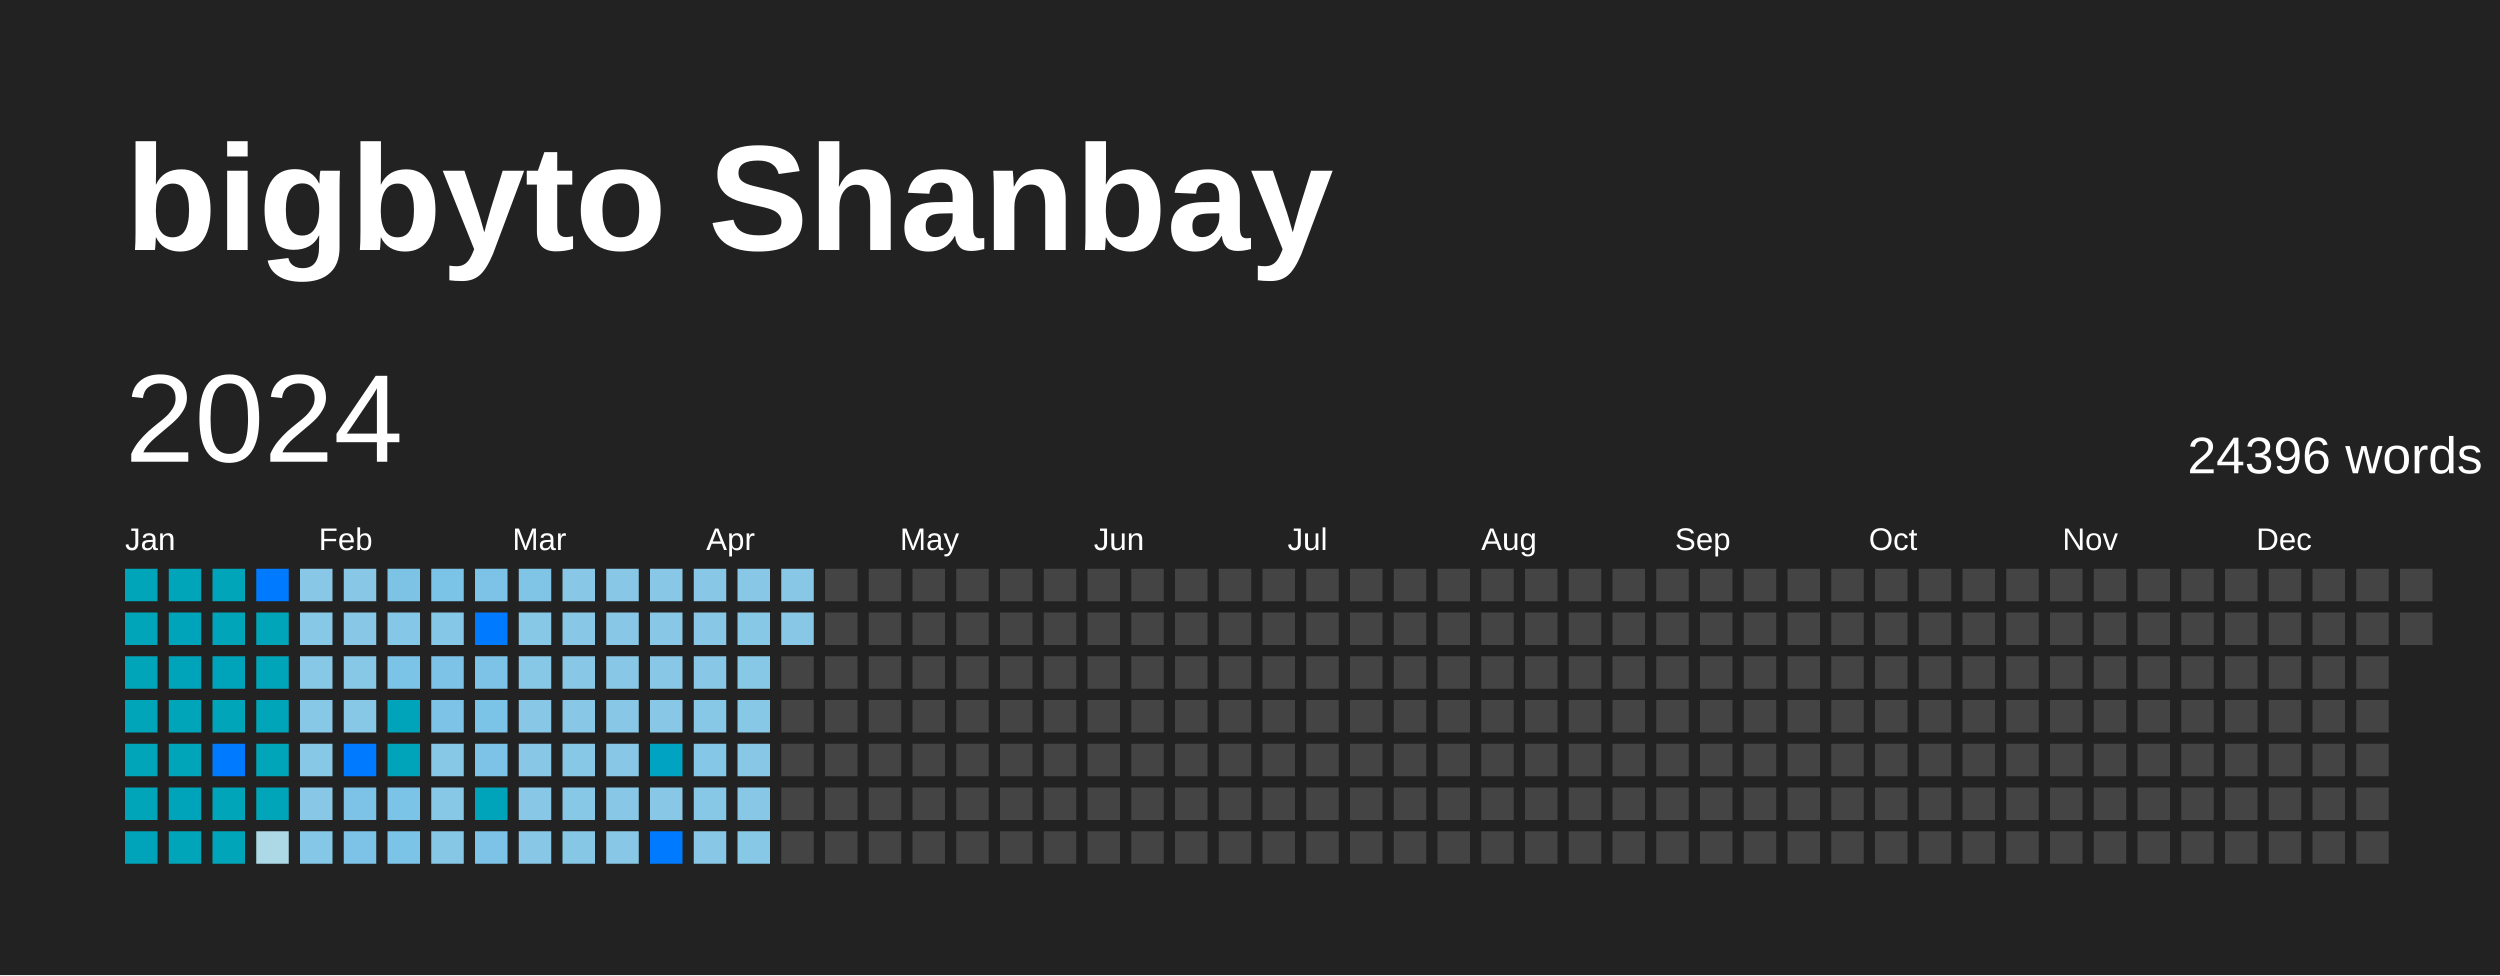
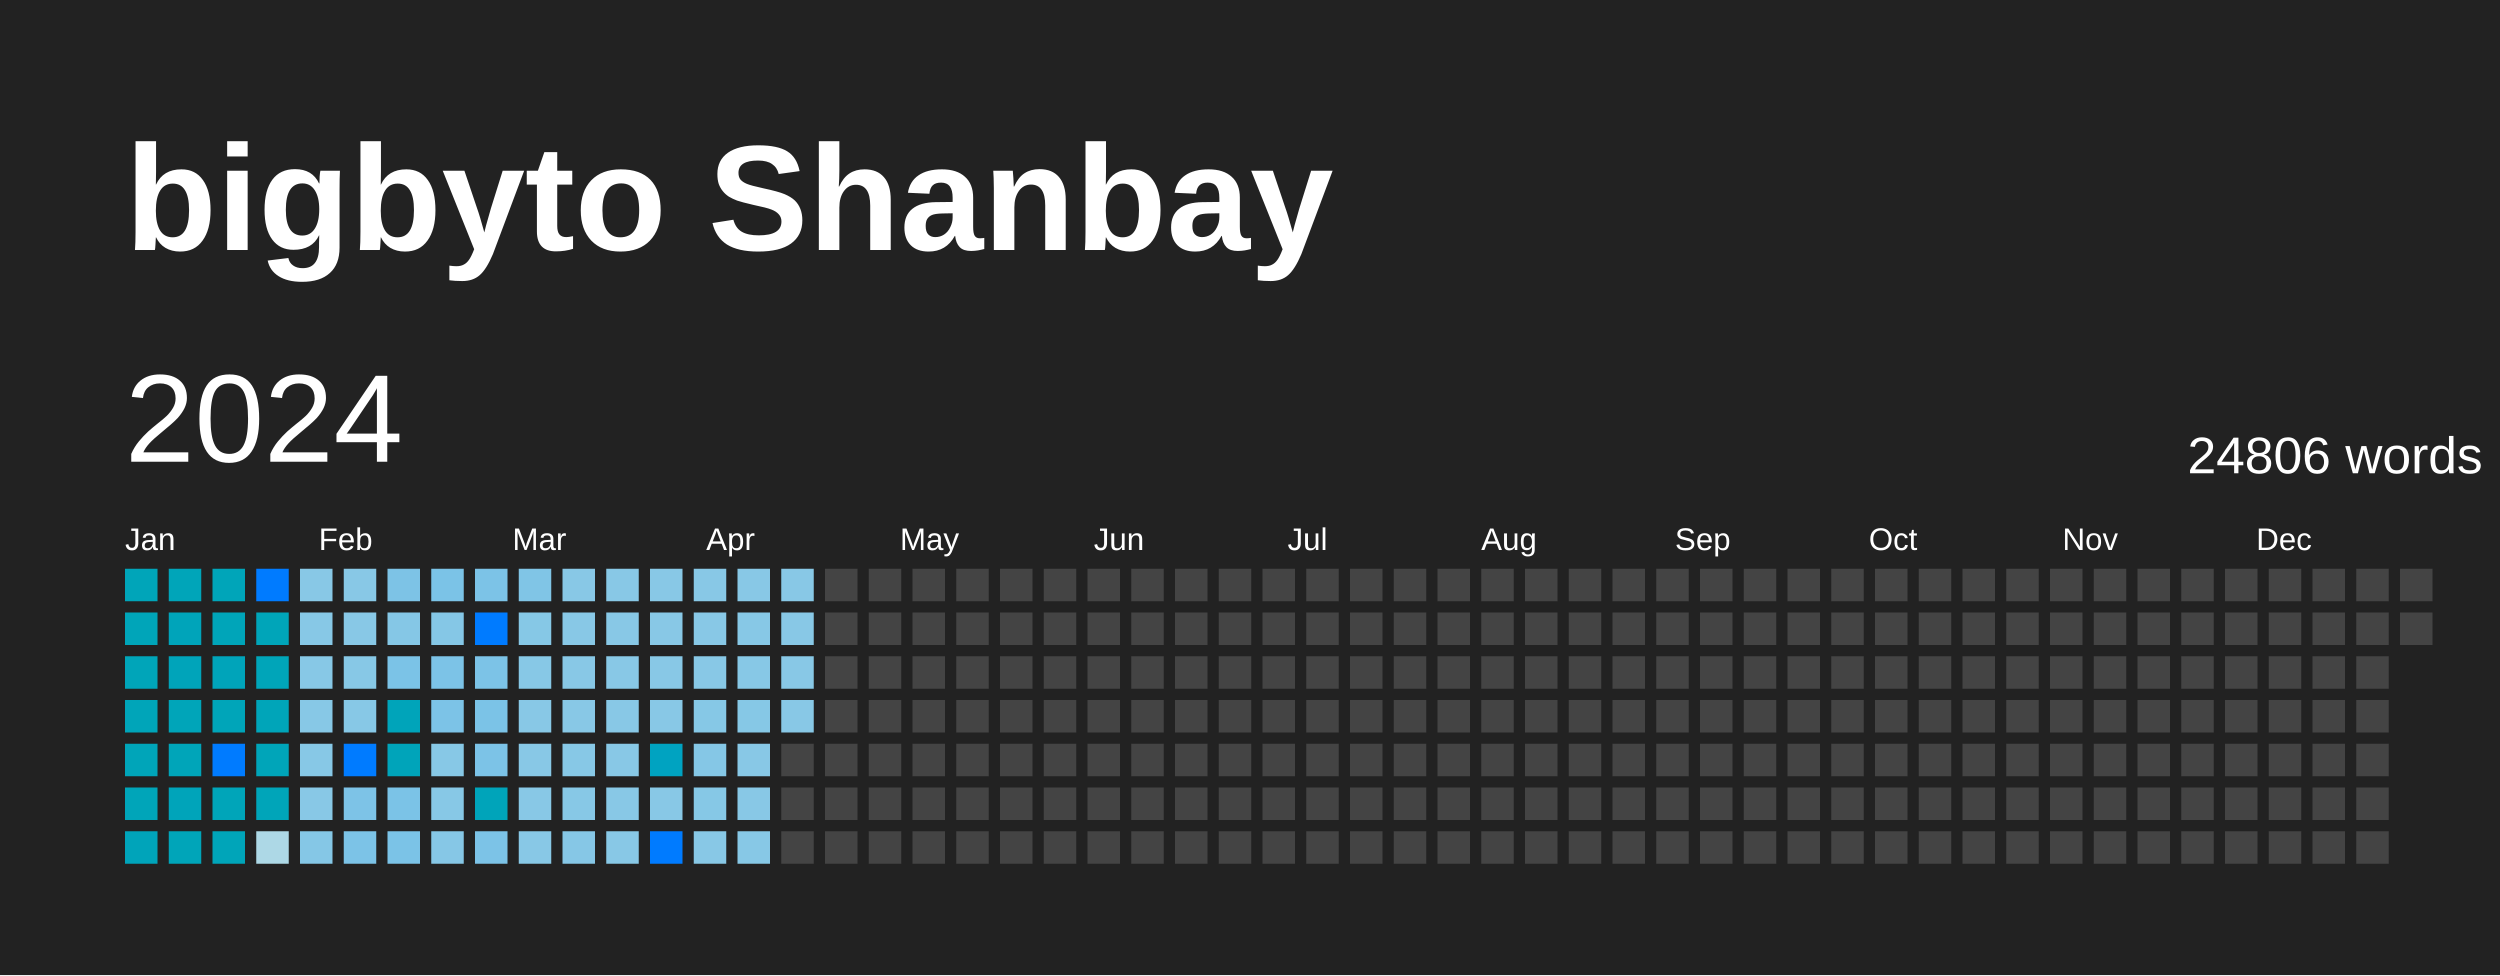
<svg xmlns="http://www.w3.org/2000/svg" baseProfile="full" height="78mm" version="1.1" viewBox="0,0,200,78" width="200mm">
  <defs />
  <rect fill="#222222" height="78" width="200" x="0" y="0" />
  <text fill="#FFFFFF" style="font-size:12px; font-family:Arial; font-weight:bold;" x="10" y="20">bigbyto Shanbay</text>
  <text dominant-baseline="hanging" fill="#FFFFFF" style="font-size:10.0px; font-family:Arial;" x="10" y="30">2024</text>
-   <text dominant-baseline="hanging" fill="#FFFFFF" style="font-size:4.125px; font-family:Arial;" x="175" y="35">24396 words</text>
+   <text dominant-baseline="hanging" fill="#FFFFFF" style="font-size:4.125px; font-family:Arial;" x="175" y="35">24806 words</text>
  <text fill="#FFFFFF" style="font-size:2.5px; font-family:Arial" x="10.0" y="44">Jan</text>
  <text fill="#FFFFFF" style="font-size:2.5px; font-family:Arial" x="25.5" y="44">Feb</text>
  <text fill="#FFFFFF" style="font-size:2.5px; font-family:Arial" x="41.0" y="44">Mar</text>
  <text fill="#FFFFFF" style="font-size:2.5px; font-family:Arial" x="56.5" y="44">Apr</text>
  <text fill="#FFFFFF" style="font-size:2.5px; font-family:Arial" x="72.0" y="44">May</text>
  <text fill="#FFFFFF" style="font-size:2.5px; font-family:Arial" x="87.5" y="44">Jun</text>
  <text fill="#FFFFFF" style="font-size:2.5px; font-family:Arial" x="103.0" y="44">Jul</text>
  <text fill="#FFFFFF" style="font-size:2.5px; font-family:Arial" x="118.5" y="44">Aug</text>
  <text fill="#FFFFFF" style="font-size:2.5px; font-family:Arial" x="134.0" y="44">Sep</text>
  <text fill="#FFFFFF" style="font-size:2.5px; font-family:Arial" x="149.5" y="44">Oct</text>
  <text fill="#FFFFFF" style="font-size:2.5px; font-family:Arial" x="165.0" y="44">Nov</text>
  <text fill="#FFFFFF" style="font-size:2.5px; font-family:Arial" x="180.5" y="44">Dec</text>
  <rect fill="#00a5b9" height="2.6" width="2.6" x="10.0" y="45.5" />
  <rect fill="#00a5b9" height="2.6" width="2.6" x="10.0" y="49.0" />
  <rect fill="#00a5b9" height="2.6" width="2.6" x="10.0" y="52.5" />
  <rect fill="#00a5b9" height="2.6" width="2.6" x="10.0" y="56.0" />
  <rect fill="#00a5b9" height="2.6" width="2.6" x="10.0" y="59.5" />
  <rect fill="#00a5b9" height="2.6" width="2.6" x="10.0" y="63.0" />
  <rect fill="#00a4ba" height="2.6" width="2.6" x="10.0" y="66.5" />
  <rect fill="#00a5b9" height="2.6" width="2.6" x="13.5" y="45.5" />
  <rect fill="#00a4ba" height="2.6" width="2.6" x="13.5" y="49.0" />
  <rect fill="#00a4ba" height="2.6" width="2.6" x="13.5" y="52.5" />
  <rect fill="#00a5b9" height="2.6" width="2.6" x="13.5" y="56.0" />
  <rect fill="#00a5b9" height="2.6" width="2.6" x="13.5" y="59.5" />
  <rect fill="#00a4ba" height="2.6" width="2.6" x="13.5" y="63.0" />
  <rect fill="#00a5b9" height="2.6" width="2.6" x="13.5" y="66.5" />
  <rect fill="#00a5b9" height="2.6" width="2.6" x="17.0" y="45.5" />
  <rect fill="#00a5b9" height="2.6" width="2.6" x="17.0" y="49.0" />
  <rect fill="#00a4ba" height="2.6" width="2.6" x="17.0" y="52.5" />
  <rect fill="#00a5b9" height="2.6" width="2.6" x="17.0" y="56.0" />
  <rect fill="#007BFF" height="2.6" width="2.6" x="17.0" y="59.5" />
  <rect fill="#00a5b9" height="2.6" width="2.6" x="17.0" y="63.0" />
  <rect fill="#00a5b9" height="2.6" width="2.6" x="17.0" y="66.5" />
  <rect fill="#007BFF" height="2.6" width="2.6" x="20.5" y="45.5" />
  <rect fill="#00a5b9" height="2.6" width="2.6" x="20.5" y="49.0" />
  <rect fill="#00a5b9" height="2.6" width="2.6" x="20.5" y="52.5" />
  <rect fill="#00a5b9" height="2.6" width="2.6" x="20.5" y="56.0" />
  <rect fill="#00a5b9" height="2.6" width="2.6" x="20.5" y="59.5" />
  <rect fill="#00a5b9" height="2.6" width="2.6" x="20.5" y="63.0" />
  <rect fill="#add8e6" height="2.6" width="2.6" x="20.5" y="66.5" />
  <rect fill="#88c8e6" height="2.6" width="2.6" x="24.0" y="45.5" />
  <rect fill="#87c8e6" height="2.6" width="2.6" x="24.0" y="49.0" />
  <rect fill="#87c8e6" height="2.6" width="2.6" x="24.0" y="52.5" />
  <rect fill="#87c8e6" height="2.6" width="2.6" x="24.0" y="56.0" />
  <rect fill="#87c8e6" height="2.6" width="2.6" x="24.0" y="59.5" />
  <rect fill="#88c8e6" height="2.6" width="2.6" x="24.0" y="63.0" />
  <rect fill="#85c7e6" height="2.6" width="2.6" x="24.0" y="66.5" />
  <rect fill="#88c8e6" height="2.6" width="2.6" x="27.5" y="45.5" />
  <rect fill="#88c8e6" height="2.6" width="2.6" x="27.5" y="49.0" />
  <rect fill="#87c8e6" height="2.6" width="2.6" x="27.5" y="52.5" />
  <rect fill="#87c8e6" height="2.6" width="2.6" x="27.5" y="56.0" />
  <rect fill="#007BFF" height="2.6" width="2.6" x="27.5" y="59.5" />
  <rect fill="#7dc3e7" height="2.6" width="2.6" x="27.5" y="63.0" />
  <rect fill="#7cc3e7" height="2.6" width="2.6" x="27.5" y="66.5" />
  <rect fill="#7dc3e6" height="2.6" width="2.6" x="31.0" y="45.5" />
  <rect fill="#85c7e6" height="2.6" width="2.6" x="31.0" y="49.0" />
  <rect fill="#7bc3e7" height="2.6" width="2.6" x="31.0" y="52.5" />
  <rect fill="#00a4ba" height="2.6" width="2.6" x="31.0" y="56.0" />
  <rect fill="#00a4ba" height="2.6" width="2.6" x="31.0" y="59.5" />
  <rect fill="#7bc3e7" height="2.6" width="2.6" x="31.0" y="63.0" />
  <rect fill="#7bc3e7" height="2.6" width="2.6" x="31.0" y="66.5" />
  <rect fill="#7bc3e7" height="2.6" width="2.6" x="34.5" y="45.5" />
  <rect fill="#85c7e6" height="2.6" width="2.6" x="34.5" y="49.0" />
  <rect fill="#7cc3e7" height="2.6" width="2.6" x="34.5" y="52.5" />
  <rect fill="#7cc3e7" height="2.6" width="2.6" x="34.5" y="56.0" />
  <rect fill="#87c8e6" height="2.6" width="2.6" x="34.5" y="59.5" />
  <rect fill="#87c8e6" height="2.6" width="2.6" x="34.5" y="63.0" />
  <rect fill="#86c7e6" height="2.6" width="2.6" x="34.5" y="66.5" />
  <rect fill="#7cc3e7" height="2.6" width="2.6" x="38.0" y="45.5" />
  <rect fill="#007BFF" height="2.6" width="2.6" x="38.0" y="49.0" />
  <rect fill="#7cc3e7" height="2.6" width="2.6" x="38.0" y="52.5" />
  <rect fill="#7bc3e7" height="2.6" width="2.6" x="38.0" y="56.0" />
  <rect fill="#7cc3e7" height="2.6" width="2.6" x="38.0" y="59.5" />
  <rect fill="#00a4ba" height="2.6" width="2.6" x="38.0" y="63.0" />
  <rect fill="#7cc3e7" height="2.6" width="2.6" x="38.0" y="66.5" />
  <rect fill="#80c5e6" height="2.6" width="2.6" x="41.5" y="45.5" />
  <rect fill="#86c8e6" height="2.6" width="2.6" x="41.5" y="49.0" />
  <rect fill="#87c8e6" height="2.6" width="2.6" x="41.5" y="52.5" />
  <rect fill="#88c8e6" height="2.6" width="2.6" x="41.5" y="56.0" />
  <rect fill="#88c8e6" height="2.6" width="2.6" x="41.5" y="59.5" />
  <rect fill="#88c8e6" height="2.6" width="2.6" x="41.5" y="63.0" />
  <rect fill="#88c8e6" height="2.6" width="2.6" x="41.5" y="66.5" />
  <rect fill="#88c8e6" height="2.6" width="2.6" x="45.0" y="45.5" />
  <rect fill="#88c8e6" height="2.6" width="2.6" x="45.0" y="49.0" />
  <rect fill="#88c8e6" height="2.6" width="2.6" x="45.0" y="52.5" />
  <rect fill="#88c8e6" height="2.6" width="2.6" x="45.0" y="56.0" />
  <rect fill="#87c8e6" height="2.6" width="2.6" x="45.0" y="59.5" />
  <rect fill="#87c8e6" height="2.6" width="2.6" x="45.0" y="63.0" />
  <rect fill="#86c7e6" height="2.6" width="2.6" x="45.0" y="66.5" />
  <rect fill="#88c8e6" height="2.6" width="2.6" x="48.5" y="45.5" />
  <rect fill="#88c8e6" height="2.6" width="2.6" x="48.5" y="49.0" />
  <rect fill="#88c8e6" height="2.6" width="2.6" x="48.5" y="52.5" />
  <rect fill="#88c8e6" height="2.6" width="2.6" x="48.5" y="56.0" />
  <rect fill="#88c8e6" height="2.6" width="2.6" x="48.5" y="59.5" />
  <rect fill="#88c8e6" height="2.6" width="2.6" x="48.5" y="63.0" />
  <rect fill="#88c8e6" height="2.6" width="2.6" x="48.5" y="66.5" />
  <rect fill="#88c8e6" height="2.6" width="2.6" x="52.0" y="45.5" />
  <rect fill="#88c8e6" height="2.6" width="2.6" x="52.0" y="49.0" />
  <rect fill="#88c8e6" height="2.6" width="2.6" x="52.0" y="52.5" />
  <rect fill="#88c8e6" height="2.6" width="2.6" x="52.0" y="56.0" />
  <rect fill="#00a3c1" height="2.6" width="2.6" x="52.0" y="59.5" />
  <rect fill="#88c8e6" height="2.6" width="2.6" x="52.0" y="63.0" />
  <rect fill="#007BFF" height="2.6" width="2.6" x="52.0" y="66.5" />
  <rect fill="#88c8e6" height="2.6" width="2.6" x="55.5" y="45.5" />
  <rect fill="#88c8e6" height="2.6" width="2.6" x="55.5" y="49.0" />
  <rect fill="#88c8e6" height="2.6" width="2.6" x="55.5" y="52.5" />
  <rect fill="#86c8e6" height="2.6" width="2.6" x="55.5" y="56.0" />
  <rect fill="#85c7e6" height="2.6" width="2.6" x="55.5" y="59.5" />
  <rect fill="#86c8e6" height="2.6" width="2.6" x="55.5" y="63.0" />
  <rect fill="#88c8e6" height="2.6" width="2.6" x="55.5" y="66.5" />
  <rect fill="#88c8e6" height="2.6" width="2.6" x="59.0" y="45.5" />
  <rect fill="#87c8e6" height="2.6" width="2.6" x="59.0" y="49.0" />
  <rect fill="#87c8e6" height="2.6" width="2.6" x="59.0" y="52.5" />
  <rect fill="#86c8e6" height="2.6" width="2.6" x="59.0" y="56.0" />
  <rect fill="#88c8e6" height="2.6" width="2.6" x="59.0" y="59.5" />
  <rect fill="#88c8e6" height="2.6" width="2.6" x="59.0" y="63.0" />
  <rect fill="#87c8e6" height="2.6" width="2.6" x="59.0" y="66.5" />
  <rect fill="#88c8e6" height="2.6" width="2.6" x="62.5" y="45.5" />
  <rect fill="#88c8e6" height="2.6" width="2.6" x="62.5" y="49.0" />
-   <rect fill="#444444" height="2.6" width="2.6" x="62.5" y="52.5" />
-   <rect fill="#444444" height="2.6" width="2.6" x="62.5" y="56.0" />
+   <rect fill="#88c8e6" height="2.6" width="2.6" x="62.5" y="52.5" />
+   <rect fill="#88c8e6" height="2.6" width="2.6" x="62.5" y="56.0" />
  <rect fill="#444444" height="2.6" width="2.6" x="62.5" y="59.5" />
  <rect fill="#444444" height="2.6" width="2.6" x="62.5" y="63.0" />
  <rect fill="#444444" height="2.6" width="2.6" x="62.5" y="66.5" />
  <rect fill="#444444" height="2.6" width="2.6" x="66.0" y="45.5" />
  <rect fill="#444444" height="2.6" width="2.6" x="66.0" y="49.0" />
  <rect fill="#444444" height="2.6" width="2.6" x="66.0" y="52.5" />
  <rect fill="#444444" height="2.6" width="2.6" x="66.0" y="56.0" />
  <rect fill="#444444" height="2.6" width="2.6" x="66.0" y="59.5" />
  <rect fill="#444444" height="2.6" width="2.6" x="66.0" y="63.0" />
  <rect fill="#444444" height="2.6" width="2.6" x="66.0" y="66.5" />
  <rect fill="#444444" height="2.6" width="2.6" x="69.5" y="45.5" />
  <rect fill="#444444" height="2.6" width="2.6" x="69.5" y="49.0" />
  <rect fill="#444444" height="2.6" width="2.6" x="69.5" y="52.5" />
  <rect fill="#444444" height="2.6" width="2.6" x="69.5" y="56.0" />
  <rect fill="#444444" height="2.6" width="2.6" x="69.5" y="59.5" />
  <rect fill="#444444" height="2.6" width="2.6" x="69.5" y="63.0" />
  <rect fill="#444444" height="2.6" width="2.6" x="69.5" y="66.5" />
  <rect fill="#444444" height="2.6" width="2.6" x="73.0" y="45.5" />
  <rect fill="#444444" height="2.6" width="2.6" x="73.0" y="49.0" />
  <rect fill="#444444" height="2.6" width="2.6" x="73.0" y="52.5" />
  <rect fill="#444444" height="2.6" width="2.6" x="73.0" y="56.0" />
  <rect fill="#444444" height="2.6" width="2.6" x="73.0" y="59.5" />
  <rect fill="#444444" height="2.6" width="2.6" x="73.0" y="63.0" />
  <rect fill="#444444" height="2.6" width="2.6" x="73.0" y="66.5" />
  <rect fill="#444444" height="2.6" width="2.6" x="76.5" y="45.5" />
  <rect fill="#444444" height="2.6" width="2.6" x="76.5" y="49.0" />
  <rect fill="#444444" height="2.6" width="2.6" x="76.5" y="52.5" />
  <rect fill="#444444" height="2.6" width="2.6" x="76.5" y="56.0" />
  <rect fill="#444444" height="2.6" width="2.6" x="76.5" y="59.5" />
  <rect fill="#444444" height="2.6" width="2.6" x="76.5" y="63.0" />
  <rect fill="#444444" height="2.6" width="2.6" x="76.5" y="66.5" />
  <rect fill="#444444" height="2.6" width="2.6" x="80.0" y="45.5" />
  <rect fill="#444444" height="2.6" width="2.6" x="80.0" y="49.0" />
  <rect fill="#444444" height="2.6" width="2.6" x="80.0" y="52.5" />
  <rect fill="#444444" height="2.6" width="2.6" x="80.0" y="56.0" />
  <rect fill="#444444" height="2.6" width="2.6" x="80.0" y="59.5" />
  <rect fill="#444444" height="2.6" width="2.6" x="80.0" y="63.0" />
  <rect fill="#444444" height="2.6" width="2.6" x="80.0" y="66.5" />
  <rect fill="#444444" height="2.6" width="2.6" x="83.5" y="45.5" />
  <rect fill="#444444" height="2.6" width="2.6" x="83.5" y="49.0" />
  <rect fill="#444444" height="2.6" width="2.6" x="83.5" y="52.5" />
  <rect fill="#444444" height="2.6" width="2.6" x="83.5" y="56.0" />
  <rect fill="#444444" height="2.6" width="2.6" x="83.5" y="59.5" />
  <rect fill="#444444" height="2.6" width="2.6" x="83.5" y="63.0" />
  <rect fill="#444444" height="2.6" width="2.6" x="83.5" y="66.5" />
  <rect fill="#444444" height="2.6" width="2.6" x="87.0" y="45.5" />
  <rect fill="#444444" height="2.6" width="2.6" x="87.0" y="49.0" />
  <rect fill="#444444" height="2.6" width="2.6" x="87.0" y="52.5" />
  <rect fill="#444444" height="2.6" width="2.6" x="87.0" y="56.0" />
  <rect fill="#444444" height="2.6" width="2.6" x="87.0" y="59.5" />
  <rect fill="#444444" height="2.6" width="2.6" x="87.0" y="63.0" />
  <rect fill="#444444" height="2.6" width="2.6" x="87.0" y="66.5" />
  <rect fill="#444444" height="2.6" width="2.6" x="90.5" y="45.5" />
  <rect fill="#444444" height="2.6" width="2.6" x="90.5" y="49.0" />
  <rect fill="#444444" height="2.6" width="2.6" x="90.5" y="52.5" />
  <rect fill="#444444" height="2.6" width="2.6" x="90.5" y="56.0" />
  <rect fill="#444444" height="2.6" width="2.6" x="90.5" y="59.5" />
  <rect fill="#444444" height="2.6" width="2.6" x="90.5" y="63.0" />
  <rect fill="#444444" height="2.6" width="2.6" x="90.5" y="66.5" />
  <rect fill="#444444" height="2.6" width="2.6" x="94.0" y="45.5" />
  <rect fill="#444444" height="2.6" width="2.6" x="94.0" y="49.0" />
  <rect fill="#444444" height="2.6" width="2.6" x="94.0" y="52.5" />
  <rect fill="#444444" height="2.6" width="2.6" x="94.0" y="56.0" />
  <rect fill="#444444" height="2.6" width="2.6" x="94.0" y="59.5" />
  <rect fill="#444444" height="2.6" width="2.6" x="94.0" y="63.0" />
  <rect fill="#444444" height="2.6" width="2.6" x="94.0" y="66.5" />
  <rect fill="#444444" height="2.6" width="2.6" x="97.5" y="45.5" />
  <rect fill="#444444" height="2.6" width="2.6" x="97.5" y="49.0" />
  <rect fill="#444444" height="2.6" width="2.6" x="97.5" y="52.5" />
  <rect fill="#444444" height="2.6" width="2.6" x="97.5" y="56.0" />
  <rect fill="#444444" height="2.6" width="2.6" x="97.5" y="59.5" />
  <rect fill="#444444" height="2.6" width="2.6" x="97.5" y="63.0" />
  <rect fill="#444444" height="2.6" width="2.6" x="97.5" y="66.5" />
  <rect fill="#444444" height="2.6" width="2.6" x="101.0" y="45.5" />
  <rect fill="#444444" height="2.6" width="2.6" x="101.0" y="49.0" />
  <rect fill="#444444" height="2.6" width="2.6" x="101.0" y="52.5" />
  <rect fill="#444444" height="2.6" width="2.6" x="101.0" y="56.0" />
  <rect fill="#444444" height="2.6" width="2.6" x="101.0" y="59.5" />
  <rect fill="#444444" height="2.6" width="2.6" x="101.0" y="63.0" />
  <rect fill="#444444" height="2.6" width="2.6" x="101.0" y="66.5" />
  <rect fill="#444444" height="2.6" width="2.6" x="104.5" y="45.5" />
  <rect fill="#444444" height="2.6" width="2.6" x="104.5" y="49.0" />
  <rect fill="#444444" height="2.6" width="2.6" x="104.5" y="52.5" />
  <rect fill="#444444" height="2.6" width="2.6" x="104.5" y="56.0" />
  <rect fill="#444444" height="2.6" width="2.6" x="104.5" y="59.5" />
  <rect fill="#444444" height="2.6" width="2.6" x="104.5" y="63.0" />
  <rect fill="#444444" height="2.6" width="2.6" x="104.5" y="66.5" />
  <rect fill="#444444" height="2.6" width="2.6" x="108.0" y="45.5" />
  <rect fill="#444444" height="2.6" width="2.6" x="108.0" y="49.0" />
  <rect fill="#444444" height="2.6" width="2.6" x="108.0" y="52.5" />
  <rect fill="#444444" height="2.6" width="2.6" x="108.0" y="56.0" />
  <rect fill="#444444" height="2.6" width="2.6" x="108.0" y="59.5" />
  <rect fill="#444444" height="2.6" width="2.6" x="108.0" y="63.0" />
  <rect fill="#444444" height="2.6" width="2.6" x="108.0" y="66.5" />
  <rect fill="#444444" height="2.6" width="2.6" x="111.5" y="45.5" />
  <rect fill="#444444" height="2.6" width="2.6" x="111.5" y="49.0" />
  <rect fill="#444444" height="2.6" width="2.6" x="111.5" y="52.5" />
  <rect fill="#444444" height="2.6" width="2.6" x="111.5" y="56.0" />
  <rect fill="#444444" height="2.6" width="2.6" x="111.5" y="59.5" />
  <rect fill="#444444" height="2.6" width="2.6" x="111.5" y="63.0" />
  <rect fill="#444444" height="2.6" width="2.6" x="111.5" y="66.5" />
  <rect fill="#444444" height="2.6" width="2.6" x="115.0" y="45.5" />
  <rect fill="#444444" height="2.6" width="2.6" x="115.0" y="49.0" />
  <rect fill="#444444" height="2.6" width="2.6" x="115.0" y="52.5" />
  <rect fill="#444444" height="2.6" width="2.6" x="115.0" y="56.0" />
  <rect fill="#444444" height="2.6" width="2.6" x="115.0" y="59.5" />
  <rect fill="#444444" height="2.6" width="2.6" x="115.0" y="63.0" />
  <rect fill="#444444" height="2.6" width="2.6" x="115.0" y="66.5" />
  <rect fill="#444444" height="2.6" width="2.6" x="118.5" y="45.5" />
  <rect fill="#444444" height="2.6" width="2.6" x="118.5" y="49.0" />
  <rect fill="#444444" height="2.6" width="2.6" x="118.5" y="52.5" />
  <rect fill="#444444" height="2.6" width="2.6" x="118.5" y="56.0" />
  <rect fill="#444444" height="2.6" width="2.6" x="118.5" y="59.5" />
  <rect fill="#444444" height="2.6" width="2.6" x="118.5" y="63.0" />
  <rect fill="#444444" height="2.6" width="2.6" x="118.5" y="66.5" />
  <rect fill="#444444" height="2.6" width="2.6" x="122.0" y="45.5" />
  <rect fill="#444444" height="2.6" width="2.6" x="122.0" y="49.0" />
  <rect fill="#444444" height="2.6" width="2.6" x="122.0" y="52.5" />
  <rect fill="#444444" height="2.6" width="2.6" x="122.0" y="56.0" />
  <rect fill="#444444" height="2.6" width="2.6" x="122.0" y="59.5" />
  <rect fill="#444444" height="2.6" width="2.6" x="122.0" y="63.0" />
  <rect fill="#444444" height="2.6" width="2.6" x="122.0" y="66.5" />
  <rect fill="#444444" height="2.6" width="2.6" x="125.5" y="45.5" />
  <rect fill="#444444" height="2.6" width="2.6" x="125.5" y="49.0" />
  <rect fill="#444444" height="2.6" width="2.6" x="125.5" y="52.5" />
  <rect fill="#444444" height="2.6" width="2.6" x="125.5" y="56.0" />
  <rect fill="#444444" height="2.6" width="2.6" x="125.5" y="59.5" />
  <rect fill="#444444" height="2.6" width="2.6" x="125.5" y="63.0" />
  <rect fill="#444444" height="2.6" width="2.6" x="125.5" y="66.5" />
  <rect fill="#444444" height="2.6" width="2.6" x="129.0" y="45.5" />
  <rect fill="#444444" height="2.6" width="2.6" x="129.0" y="49.0" />
  <rect fill="#444444" height="2.6" width="2.6" x="129.0" y="52.5" />
  <rect fill="#444444" height="2.6" width="2.6" x="129.0" y="56.0" />
  <rect fill="#444444" height="2.6" width="2.6" x="129.0" y="59.5" />
  <rect fill="#444444" height="2.6" width="2.6" x="129.0" y="63.0" />
  <rect fill="#444444" height="2.6" width="2.6" x="129.0" y="66.5" />
  <rect fill="#444444" height="2.6" width="2.6" x="132.5" y="45.5" />
  <rect fill="#444444" height="2.6" width="2.6" x="132.5" y="49.0" />
  <rect fill="#444444" height="2.6" width="2.6" x="132.5" y="52.5" />
  <rect fill="#444444" height="2.6" width="2.6" x="132.5" y="56.0" />
  <rect fill="#444444" height="2.6" width="2.6" x="132.5" y="59.5" />
  <rect fill="#444444" height="2.6" width="2.6" x="132.5" y="63.0" />
  <rect fill="#444444" height="2.6" width="2.6" x="132.5" y="66.5" />
  <rect fill="#444444" height="2.6" width="2.6" x="136.0" y="45.5" />
  <rect fill="#444444" height="2.6" width="2.6" x="136.0" y="49.0" />
  <rect fill="#444444" height="2.6" width="2.6" x="136.0" y="52.5" />
  <rect fill="#444444" height="2.6" width="2.6" x="136.0" y="56.0" />
  <rect fill="#444444" height="2.6" width="2.6" x="136.0" y="59.5" />
  <rect fill="#444444" height="2.6" width="2.6" x="136.0" y="63.0" />
  <rect fill="#444444" height="2.6" width="2.6" x="136.0" y="66.5" />
  <rect fill="#444444" height="2.6" width="2.6" x="139.5" y="45.5" />
  <rect fill="#444444" height="2.6" width="2.6" x="139.5" y="49.0" />
  <rect fill="#444444" height="2.6" width="2.6" x="139.5" y="52.5" />
  <rect fill="#444444" height="2.6" width="2.6" x="139.5" y="56.0" />
  <rect fill="#444444" height="2.6" width="2.6" x="139.5" y="59.5" />
  <rect fill="#444444" height="2.6" width="2.6" x="139.5" y="63.0" />
  <rect fill="#444444" height="2.6" width="2.6" x="139.5" y="66.5" />
  <rect fill="#444444" height="2.6" width="2.6" x="143.0" y="45.5" />
  <rect fill="#444444" height="2.6" width="2.6" x="143.0" y="49.0" />
  <rect fill="#444444" height="2.6" width="2.6" x="143.0" y="52.5" />
  <rect fill="#444444" height="2.6" width="2.6" x="143.0" y="56.0" />
  <rect fill="#444444" height="2.6" width="2.6" x="143.0" y="59.5" />
  <rect fill="#444444" height="2.6" width="2.6" x="143.0" y="63.0" />
  <rect fill="#444444" height="2.6" width="2.6" x="143.0" y="66.5" />
  <rect fill="#444444" height="2.6" width="2.6" x="146.5" y="45.5" />
  <rect fill="#444444" height="2.6" width="2.6" x="146.5" y="49.0" />
  <rect fill="#444444" height="2.6" width="2.6" x="146.5" y="52.5" />
  <rect fill="#444444" height="2.6" width="2.6" x="146.5" y="56.0" />
  <rect fill="#444444" height="2.6" width="2.6" x="146.5" y="59.5" />
  <rect fill="#444444" height="2.6" width="2.6" x="146.5" y="63.0" />
  <rect fill="#444444" height="2.6" width="2.6" x="146.5" y="66.5" />
  <rect fill="#444444" height="2.6" width="2.6" x="150.0" y="45.5" />
  <rect fill="#444444" height="2.6" width="2.6" x="150.0" y="49.0" />
  <rect fill="#444444" height="2.6" width="2.6" x="150.0" y="52.5" />
  <rect fill="#444444" height="2.6" width="2.6" x="150.0" y="56.0" />
  <rect fill="#444444" height="2.6" width="2.6" x="150.0" y="59.5" />
  <rect fill="#444444" height="2.6" width="2.6" x="150.0" y="63.0" />
  <rect fill="#444444" height="2.6" width="2.6" x="150.0" y="66.5" />
  <rect fill="#444444" height="2.6" width="2.6" x="153.5" y="45.5" />
  <rect fill="#444444" height="2.6" width="2.6" x="153.5" y="49.0" />
  <rect fill="#444444" height="2.6" width="2.6" x="153.5" y="52.5" />
  <rect fill="#444444" height="2.6" width="2.6" x="153.5" y="56.0" />
  <rect fill="#444444" height="2.6" width="2.6" x="153.5" y="59.5" />
  <rect fill="#444444" height="2.6" width="2.6" x="153.5" y="63.0" />
  <rect fill="#444444" height="2.6" width="2.6" x="153.5" y="66.5" />
  <rect fill="#444444" height="2.6" width="2.6" x="157.0" y="45.5" />
  <rect fill="#444444" height="2.6" width="2.6" x="157.0" y="49.0" />
  <rect fill="#444444" height="2.6" width="2.6" x="157.0" y="52.5" />
  <rect fill="#444444" height="2.6" width="2.6" x="157.0" y="56.0" />
  <rect fill="#444444" height="2.6" width="2.6" x="157.0" y="59.5" />
  <rect fill="#444444" height="2.6" width="2.6" x="157.0" y="63.0" />
  <rect fill="#444444" height="2.6" width="2.6" x="157.0" y="66.5" />
  <rect fill="#444444" height="2.6" width="2.6" x="160.5" y="45.5" />
  <rect fill="#444444" height="2.6" width="2.6" x="160.5" y="49.0" />
  <rect fill="#444444" height="2.6" width="2.6" x="160.5" y="52.5" />
  <rect fill="#444444" height="2.6" width="2.6" x="160.5" y="56.0" />
  <rect fill="#444444" height="2.6" width="2.6" x="160.5" y="59.5" />
  <rect fill="#444444" height="2.6" width="2.6" x="160.5" y="63.0" />
  <rect fill="#444444" height="2.6" width="2.6" x="160.5" y="66.5" />
  <rect fill="#444444" height="2.6" width="2.6" x="164.0" y="45.5" />
  <rect fill="#444444" height="2.6" width="2.6" x="164.0" y="49.0" />
  <rect fill="#444444" height="2.6" width="2.6" x="164.0" y="52.5" />
  <rect fill="#444444" height="2.6" width="2.6" x="164.0" y="56.0" />
  <rect fill="#444444" height="2.6" width="2.6" x="164.0" y="59.5" />
  <rect fill="#444444" height="2.6" width="2.6" x="164.0" y="63.0" />
  <rect fill="#444444" height="2.6" width="2.6" x="164.0" y="66.5" />
  <rect fill="#444444" height="2.6" width="2.6" x="167.5" y="45.5" />
  <rect fill="#444444" height="2.6" width="2.6" x="167.5" y="49.0" />
  <rect fill="#444444" height="2.6" width="2.6" x="167.5" y="52.5" />
  <rect fill="#444444" height="2.6" width="2.6" x="167.5" y="56.0" />
  <rect fill="#444444" height="2.6" width="2.6" x="167.5" y="59.5" />
  <rect fill="#444444" height="2.6" width="2.6" x="167.5" y="63.0" />
  <rect fill="#444444" height="2.6" width="2.6" x="167.5" y="66.5" />
  <rect fill="#444444" height="2.6" width="2.6" x="171.0" y="45.5" />
  <rect fill="#444444" height="2.6" width="2.6" x="171.0" y="49.0" />
  <rect fill="#444444" height="2.6" width="2.6" x="171.0" y="52.5" />
  <rect fill="#444444" height="2.6" width="2.6" x="171.0" y="56.0" />
  <rect fill="#444444" height="2.6" width="2.6" x="171.0" y="59.5" />
  <rect fill="#444444" height="2.6" width="2.6" x="171.0" y="63.0" />
  <rect fill="#444444" height="2.6" width="2.6" x="171.0" y="66.5" />
  <rect fill="#444444" height="2.6" width="2.6" x="174.5" y="45.5" />
  <rect fill="#444444" height="2.6" width="2.6" x="174.5" y="49.0" />
  <rect fill="#444444" height="2.6" width="2.6" x="174.5" y="52.5" />
  <rect fill="#444444" height="2.6" width="2.6" x="174.5" y="56.0" />
  <rect fill="#444444" height="2.6" width="2.6" x="174.5" y="59.5" />
  <rect fill="#444444" height="2.6" width="2.6" x="174.5" y="63.0" />
  <rect fill="#444444" height="2.6" width="2.6" x="174.5" y="66.5" />
  <rect fill="#444444" height="2.6" width="2.6" x="178.0" y="45.5" />
  <rect fill="#444444" height="2.6" width="2.6" x="178.0" y="49.0" />
  <rect fill="#444444" height="2.6" width="2.6" x="178.0" y="52.5" />
  <rect fill="#444444" height="2.6" width="2.6" x="178.0" y="56.0" />
  <rect fill="#444444" height="2.6" width="2.6" x="178.0" y="59.5" />
  <rect fill="#444444" height="2.6" width="2.6" x="178.0" y="63.0" />
  <rect fill="#444444" height="2.6" width="2.6" x="178.0" y="66.5" />
  <rect fill="#444444" height="2.6" width="2.6" x="181.5" y="45.5" />
  <rect fill="#444444" height="2.6" width="2.6" x="181.5" y="49.0" />
  <rect fill="#444444" height="2.6" width="2.6" x="181.5" y="52.5" />
  <rect fill="#444444" height="2.6" width="2.6" x="181.5" y="56.0" />
  <rect fill="#444444" height="2.6" width="2.6" x="181.5" y="59.5" />
  <rect fill="#444444" height="2.6" width="2.6" x="181.5" y="63.0" />
  <rect fill="#444444" height="2.6" width="2.6" x="181.5" y="66.5" />
  <rect fill="#444444" height="2.6" width="2.6" x="185.0" y="45.5" />
  <rect fill="#444444" height="2.6" width="2.6" x="185.0" y="49.0" />
  <rect fill="#444444" height="2.6" width="2.6" x="185.0" y="52.5" />
  <rect fill="#444444" height="2.6" width="2.6" x="185.0" y="56.0" />
  <rect fill="#444444" height="2.6" width="2.6" x="185.0" y="59.5" />
  <rect fill="#444444" height="2.6" width="2.6" x="185.0" y="63.0" />
  <rect fill="#444444" height="2.6" width="2.6" x="185.0" y="66.5" />
  <rect fill="#444444" height="2.6" width="2.6" x="188.5" y="45.5" />
  <rect fill="#444444" height="2.6" width="2.6" x="188.5" y="49.0" />
  <rect fill="#444444" height="2.6" width="2.6" x="188.5" y="52.5" />
  <rect fill="#444444" height="2.6" width="2.6" x="188.5" y="56.0" />
  <rect fill="#444444" height="2.6" width="2.6" x="188.5" y="59.5" />
  <rect fill="#444444" height="2.6" width="2.6" x="188.5" y="63.0" />
  <rect fill="#444444" height="2.6" width="2.6" x="188.5" y="66.5" />
  <rect fill="#444444" height="2.6" width="2.6" x="192.0" y="45.5" />
  <rect fill="#444444" height="2.6" width="2.6" x="192.0" y="49.0" />
</svg>
